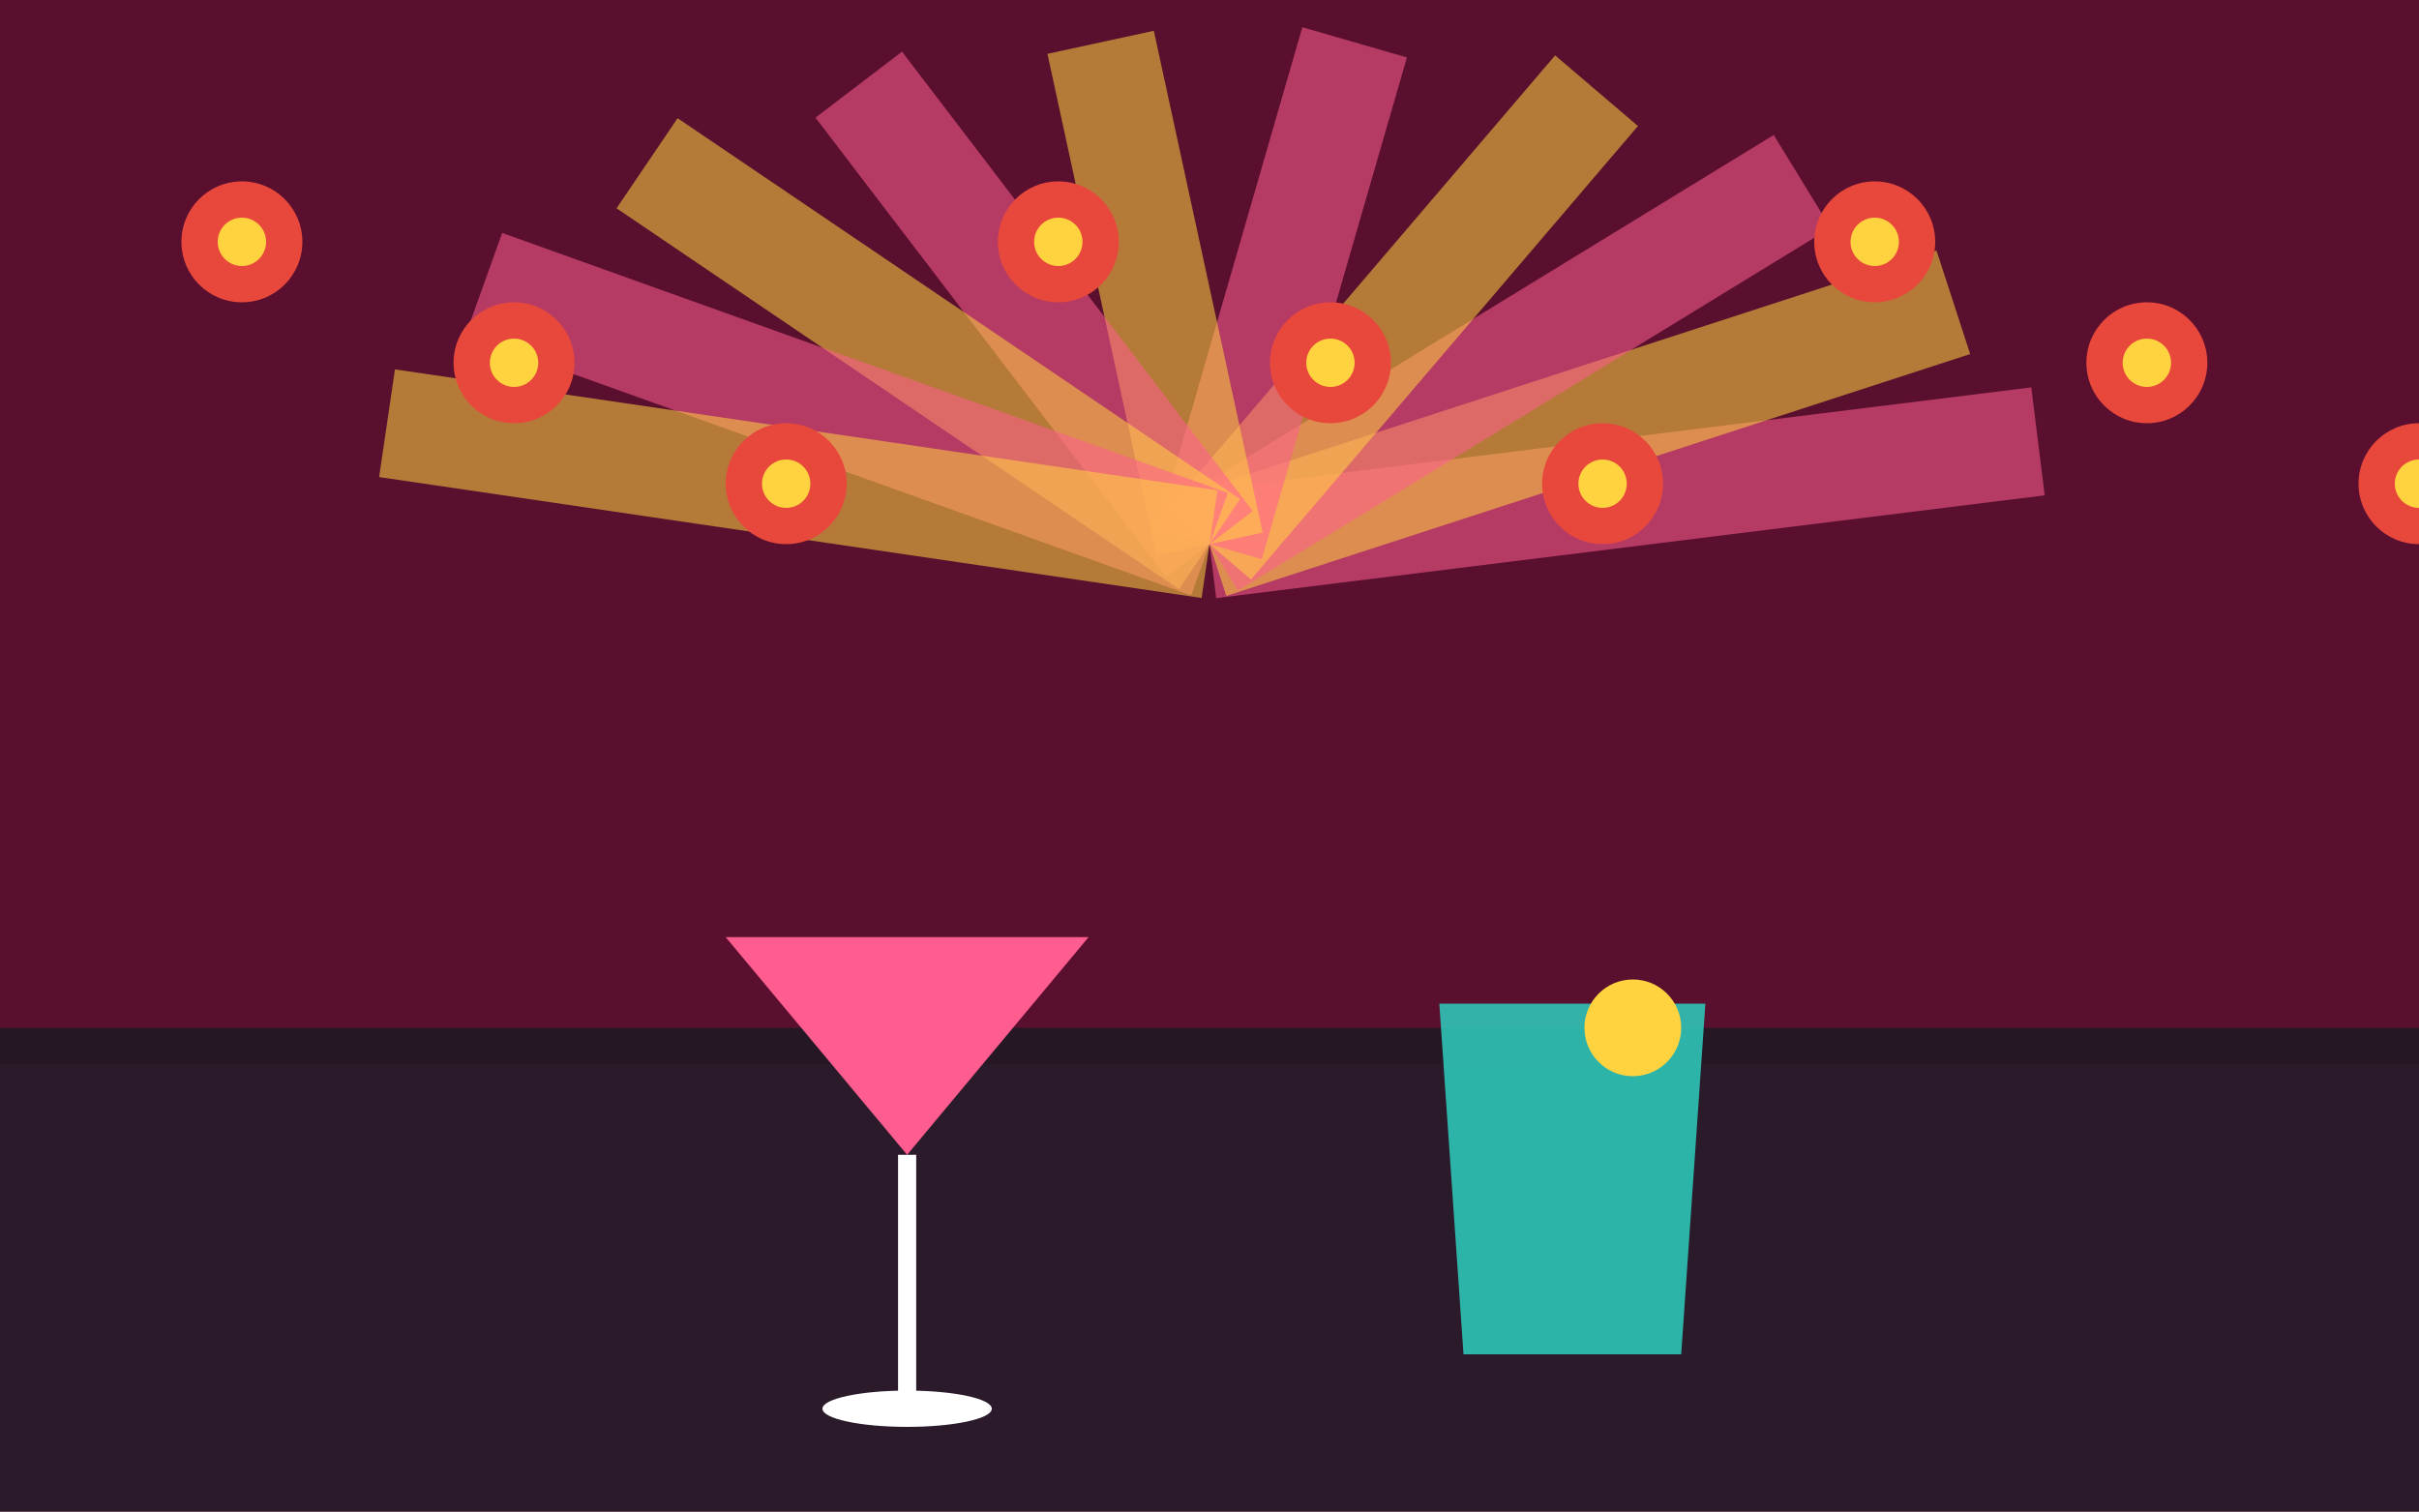
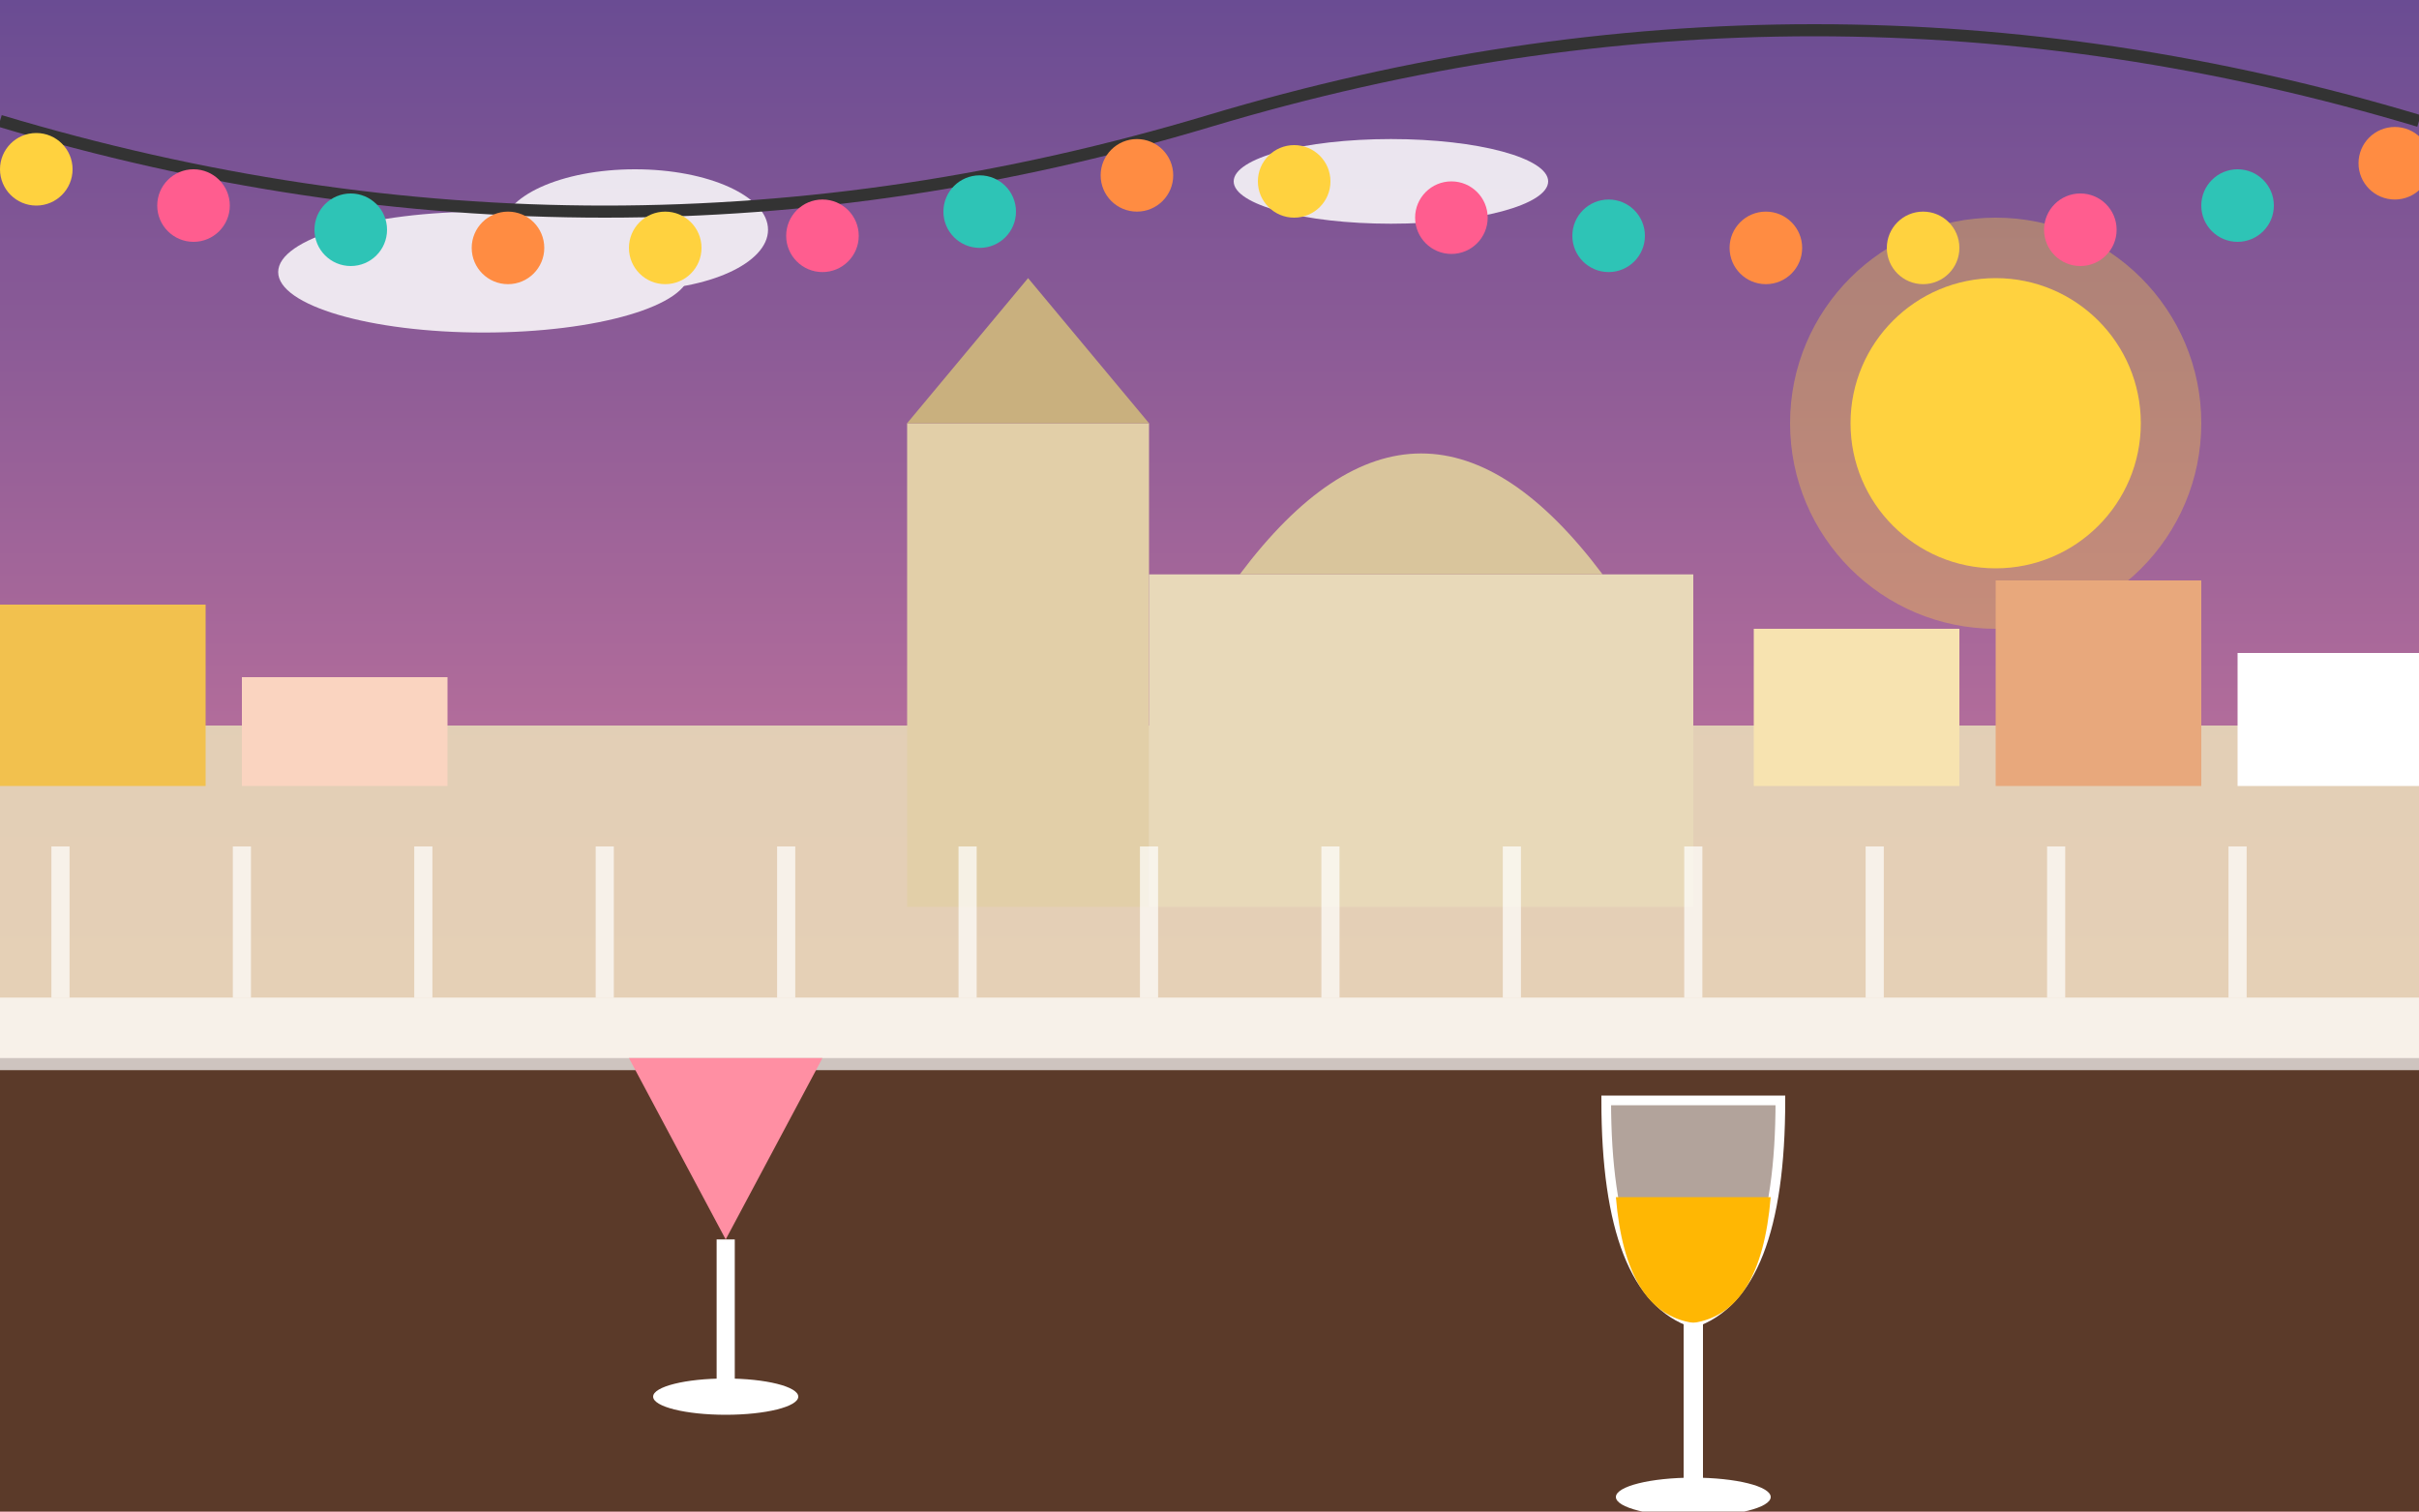
<svg xmlns="http://www.w3.org/2000/svg" viewBox="0 0 400 250" preserveAspectRatio="xMidYMid slice">
-   <rect width="400" height="250" fill="#FFF" />
-   <rect width="400" height="250" fill="#5A0F2E" />
-   <g transform="translate(200,90)">
-     <path d="M0 0 L137 -17" stroke="#FF5D8F" stroke-width="18" opacity=".55" />
-     <path d="M0 0 L123 -40" stroke="#FFD23F" stroke-width="18" opacity=".55" />
-     <path d="M0 0 L98 -60" stroke="#FF5D8F" stroke-width="18" opacity=".55" />
-     <path d="M0 0 L64 -75" stroke="#FFD23F" stroke-width="18" opacity=".55" />
-     <path d="M0 0 L24 -83" stroke="#FF5D8F" stroke-width="18" opacity=".55" />
-     <path d="M0 0 L-18 -83" stroke="#FFD23F" stroke-width="18" opacity=".55" />
-     <path d="M0 0 L-58 -76" stroke="#FF5D8F" stroke-width="18" opacity=".55" />
-     <path d="M0 0 L-93 -63" stroke="#FFD23F" stroke-width="18" opacity=".55" />
-     <path d="M0 0 L-120 -43" stroke="#FF5D8F" stroke-width="18" opacity=".55" />
-     <path d="M0 0 L-136 -20" stroke="#FFD23F" stroke-width="18" opacity=".55" />
+   <defs>
+     <linearGradient id="sk20" x1="0" y1="0" x2="0" y2="1">
+       <stop offset="0" stop-color="#6A4C93" />
+       <stop offset="1" stop-color="#FF8FA3" />
+     </linearGradient>
+   </defs>
+   <rect width="400" height="250" fill="url(#sk20)" />
+   <circle cx="330" cy="70" r="34" fill="#FFD23F" opacity=".35" />
+   <circle cx="330" cy="70" r="24" fill="#FFD23F" />
+   <g fill="#fff" opacity=".85">
+     <ellipse cx="80" cy="45" rx="34" ry="10" />
+     <ellipse cx="105" cy="38" rx="22" ry="10" />
+     <ellipse cx="230" cy="30" rx="26" ry="7" />
  </g>
-   <circle cx="40" cy="40" r="10" fill="#E8483B" />
-   <circle cx="40" cy="40" r="4" fill="#FFD23F" />
-   <circle cx="85" cy="60" r="10" fill="#E8483B" />
-   <circle cx="85" cy="60" r="4" fill="#FFD23F" />
-   <circle cx="130" cy="80" r="10" fill="#E8483B" />
-   <circle cx="130" cy="80" r="4" fill="#FFD23F" />
-   <circle cx="175" cy="40" r="10" fill="#E8483B" />
-   <circle cx="175" cy="40" r="4" fill="#FFD23F" />
-   <circle cx="220" cy="60" r="10" fill="#E8483B" />
-   <circle cx="220" cy="60" r="4" fill="#FFD23F" />
-   <circle cx="265" cy="80" r="10" fill="#E8483B" />
-   <circle cx="265" cy="80" r="4" fill="#FFD23F" />
-   <circle cx="310" cy="40" r="10" fill="#E8483B" />
-   <circle cx="310" cy="40" r="4" fill="#FFD23F" />
-   <circle cx="355" cy="60" r="10" fill="#E8483B" />
-   <circle cx="355" cy="60" r="4" fill="#FFD23F" />
-   <circle cx="400" cy="80" r="10" fill="#E8483B" />
-   <circle cx="400" cy="80" r="4" fill="#FFD23F" />
-   <rect x="0" y="170" width="400" height="80" fill="#2B1A2A" />
-   <rect x="0" y="170" width="400" height="6" fill="#00000022" />
-   <g transform="translate(150,215)">
-     <path d="M-30 -60 h60 l-30 36z" fill="#FF5D8F" />
-     <line x1="0" y1="-24" x2="0" y2="16" stroke="#fff" stroke-width="3" />
-     <ellipse cx="0" cy="18" rx="14" ry="3" fill="#fff" />
+   <rect x="0" y="120" width="400" height="80" fill="#E8D9B9" opacity=".9" />
+   <rect x="150" y="70" width="40" height="80" fill="#E2CFA8" />
+   <path d="M150 70 l20 -24 l20 24z" fill="#C9B07E" />
+   <rect x="190" y="95" width="90" height="55" fill="#E8D9B9" />
+   <path d="M205 95 q30 -40 60 0z" fill="#D9C59C" />
+   <rect x="0" y="100" width="34" height="30" fill="#F2C14E" />
+   <rect x="40" y="112" width="34" height="18" fill="#FAD4C0" />
+   <rect x="290" y="104" width="34" height="26" fill="#F7E3B0" />
+   <rect x="330" y="96" width="34" height="34" fill="#E8A87C" />
+   <rect x="370" y="108" width="34" height="22" fill="#FFF" />
+   <rect x="0" y="175" width="400" height="75" fill="#5B3A29" />
+   <rect x="0" y="165" width="400" height="12" fill="#fff" opacity=".7" />
+   <line x1="10" y1="165" x2="10" y2="140" stroke="#fff" stroke-width="3" opacity=".7" />
+   <line x1="40" y1="165" x2="40" y2="140" stroke="#fff" stroke-width="3" opacity=".7" />
+   <line x1="70" y1="165" x2="70" y2="140" stroke="#fff" stroke-width="3" opacity=".7" />
+   <line x1="100" y1="165" x2="100" y2="140" stroke="#fff" stroke-width="3" opacity=".7" />
+   <line x1="130" y1="165" x2="130" y2="140" stroke="#fff" stroke-width="3" opacity=".7" />
+   <line x1="160" y1="165" x2="160" y2="140" stroke="#fff" stroke-width="3" opacity=".7" />
+   <line x1="190" y1="165" x2="190" y2="140" stroke="#fff" stroke-width="3" opacity=".7" />
+   <line x1="220" y1="165" x2="220" y2="140" stroke="#fff" stroke-width="3" opacity=".7" />
+   <line x1="250" y1="165" x2="250" y2="140" stroke="#fff" stroke-width="3" opacity=".7" />
+   <line x1="280" y1="165" x2="280" y2="140" stroke="#fff" stroke-width="3" opacity=".7" />
+   <line x1="310" y1="165" x2="310" y2="140" stroke="#fff" stroke-width="3" opacity=".7" />
+   <line x1="340" y1="165" x2="340" y2="140" stroke="#fff" stroke-width="3" opacity=".7" />
+   <line x1="370" y1="165" x2="370" y2="140" stroke="#fff" stroke-width="3" opacity=".7" />
+   <path d="M0 20 Q100 50 200 20 T400 20" stroke="#333" stroke-width="2" fill="none" />
+   <circle cx="6" cy="28" r="6" fill="#FFD23F" />
+   <circle cx="32" cy="34" r="6" fill="#FF5D8F" />
+   <circle cx="58" cy="38" r="6" fill="#2EC4B6" />
+   <circle cx="84" cy="41" r="6" fill="#FF8C42" />
+   <circle cx="110" cy="41" r="6" fill="#FFD23F" />
+   <circle cx="136" cy="39" r="6" fill="#FF5D8F" />
+   <circle cx="162" cy="35" r="6" fill="#2EC4B6" />
+   <circle cx="188" cy="29" r="6" fill="#FF8C42" />
+   <circle cx="214" cy="30" r="6" fill="#FFD23F" />
+   <circle cx="240" cy="36" r="6" fill="#FF5D8F" />
+   <circle cx="266" cy="39" r="6" fill="#2EC4B6" />
+   <circle cx="292" cy="41" r="6" fill="#FF8C42" />
+   <circle cx="318" cy="41" r="6" fill="#FFD23F" />
+   <circle cx="344" cy="38" r="6" fill="#FF5D8F" />
+   <circle cx="370" cy="34" r="6" fill="#2EC4B6" />
+   <circle cx="396" cy="27" r="6" fill="#FF8C42" />
+   <g transform="translate(120,215)">
+     <path d="M-16 -40 l16 30 l16 -30z" fill="#FF8FA3" />
+     <line x1="0" y1="-10" x2="0" y2="14" stroke="#fff" stroke-width="3" />
+     <ellipse cx="0" cy="16" rx="12" ry="3" fill="#fff" />
  </g>
-   <g transform="translate(260,220)">
-     <path d="M-22 -54 h44 l-4 58 h-36z" fill="#2EC4B6" opacity=".9" />
-     <circle cx="10" cy="-50" r="8" fill="#FFD23F" />
+   <g transform="translate(280,230) scale(0.8)">
+     <path d="M-18 -60 h36 q0 40 -18 46 q-18 -6 -18 -46z" fill="#ffffff88" stroke="#fff" stroke-width="2" />
+     <path d="M-16 -40 h32 q-2 24 -16 26 q-14 -2 -16 -26z" fill="#FFB703" />
+     <rect x="-2" y="-14" width="4" height="34" fill="#fff" />
+     <ellipse cx="0" cy="22" rx="16" ry="4" fill="#fff" />
  </g>
</svg>
